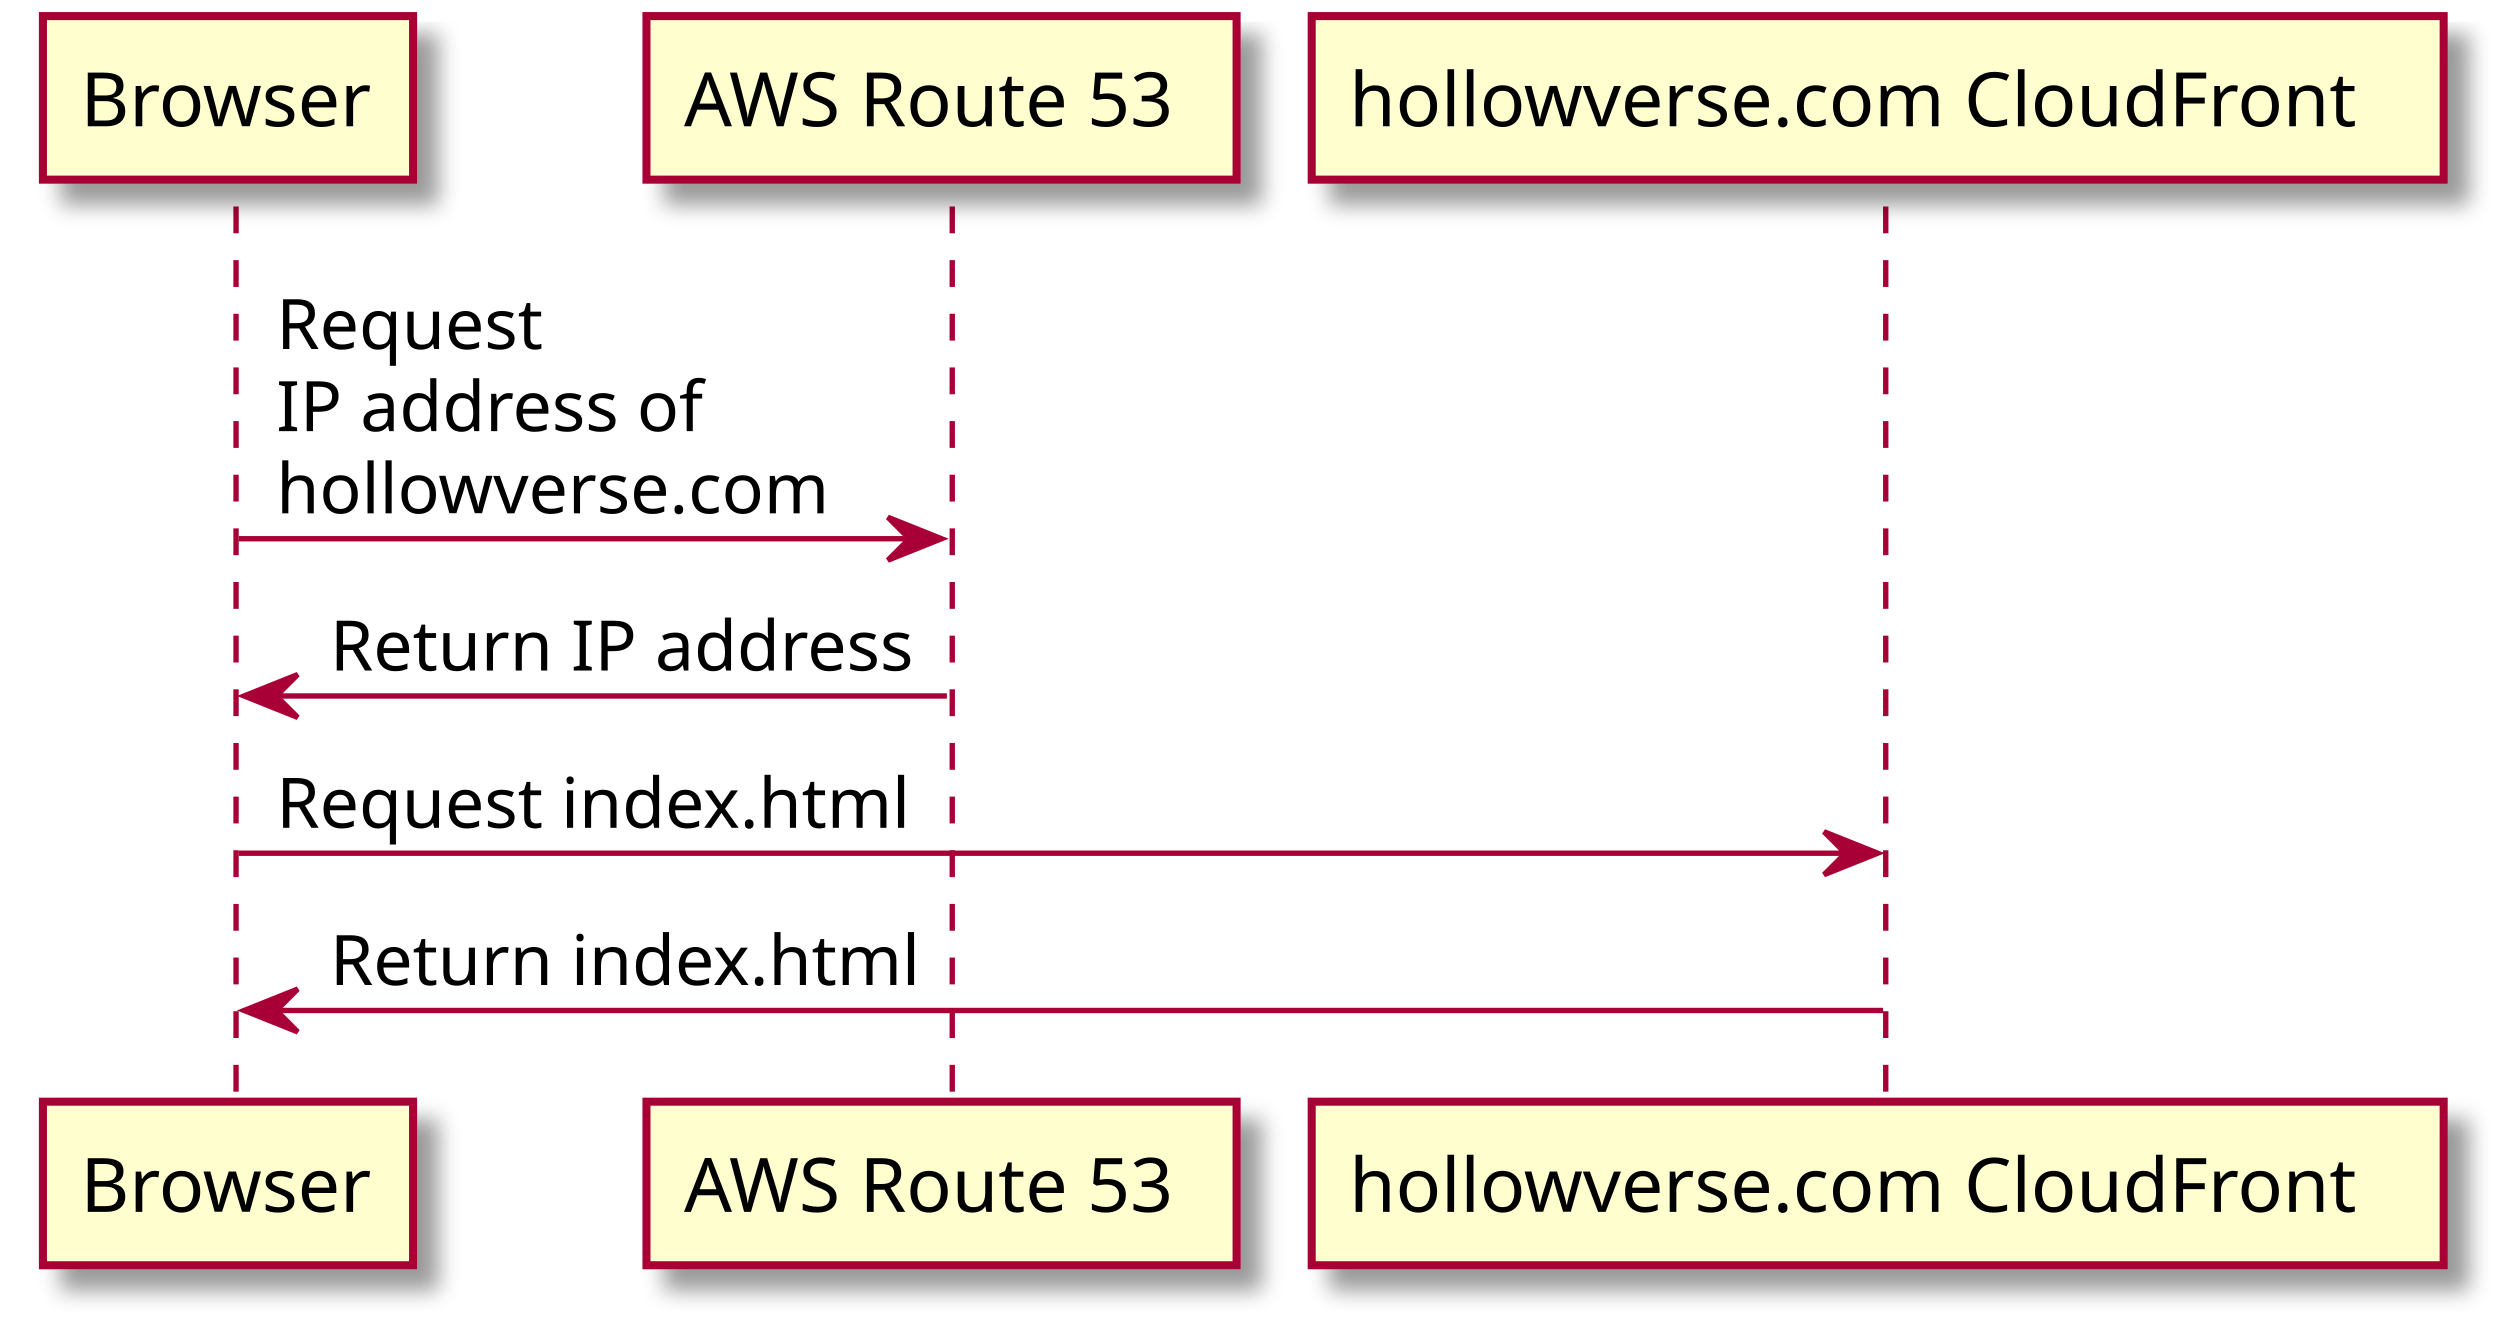
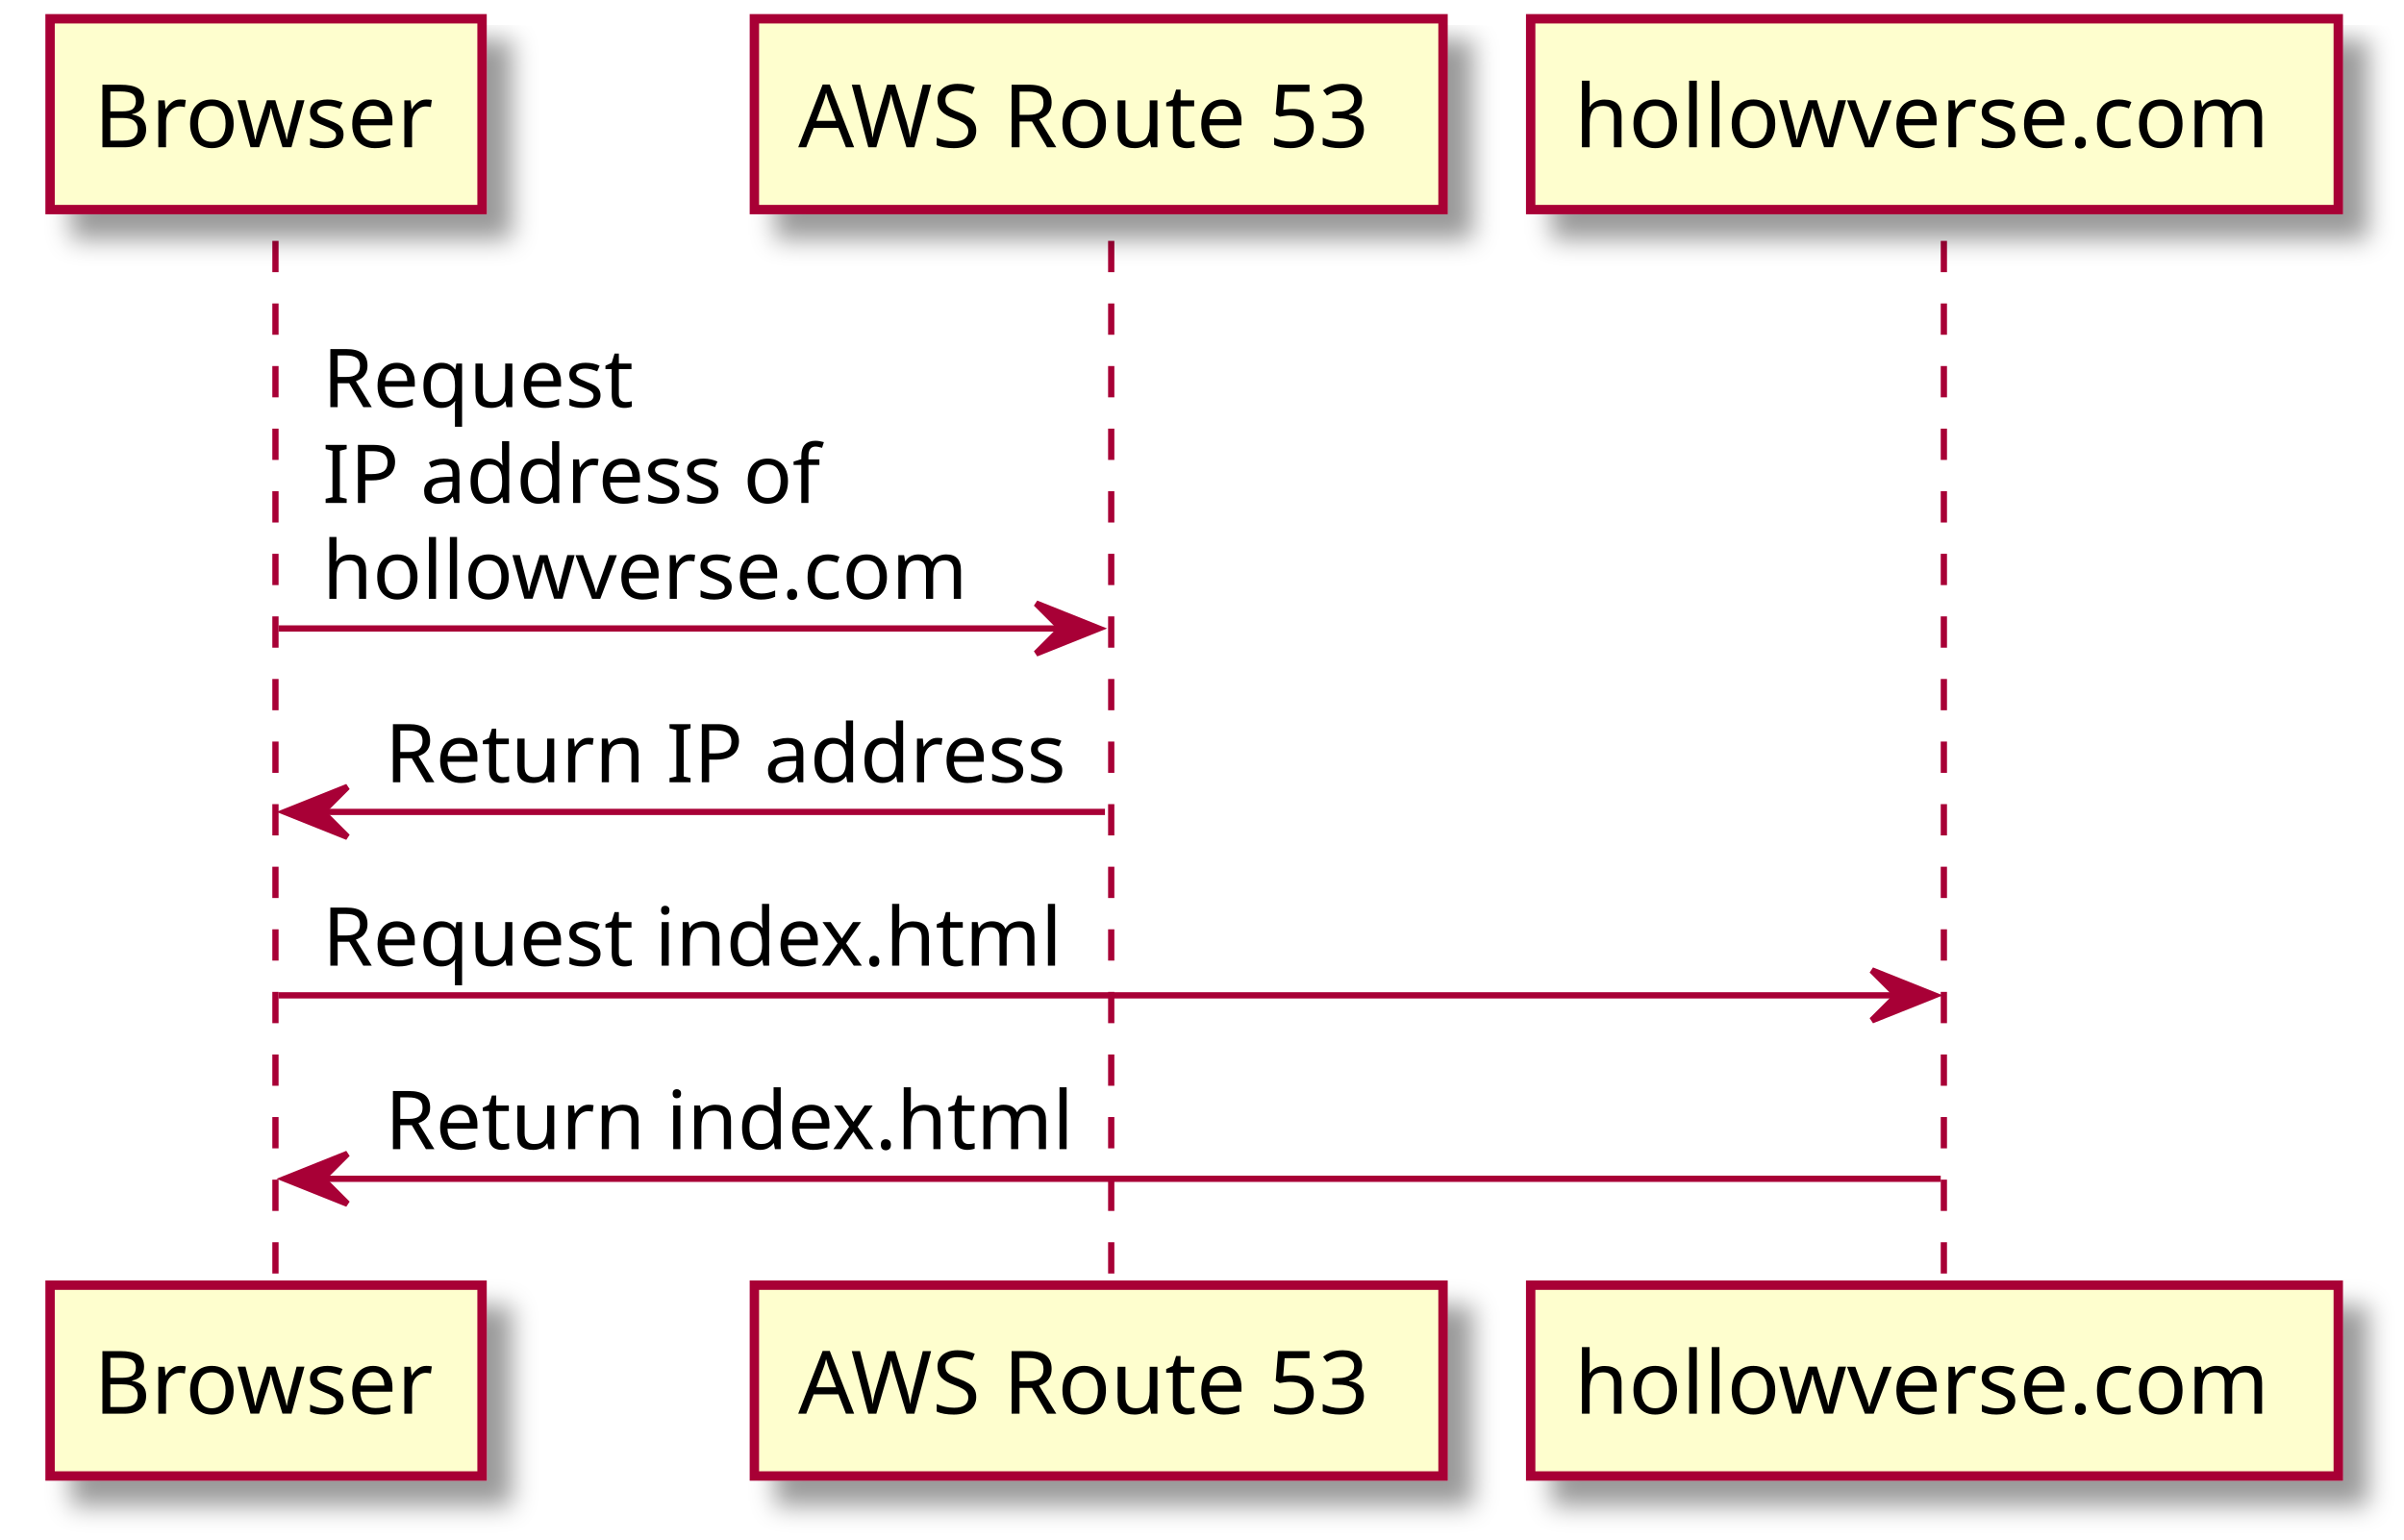
- <svg xmlns="http://www.w3.org/2000/svg" contentScriptType="application/ecmascript" contentStyleType="text/css" height="246px" preserveAspectRatio="none" style="width:466px;height:246px;" version="1.1" viewBox="0 0 466 246" width="466px" zoomAndPan="magnify">
+ <svg xmlns="http://www.w3.org/2000/svg" contentScriptType="application/ecmascript" contentStyleType="text/css" height="246px" preserveAspectRatio="none" style="width:384px;height:246px;" version="1.1" viewBox="0 0 384 246" width="384px" zoomAndPan="magnify">
  <defs>
-     <filter height="300%" id="f5yf7tzr6b5xw" width="300%" x="-1" y="-1">
+     <filter height="300%" id="f1odv25lfensro" width="300%" x="-1" y="-1">
      <feGaussianBlur result="blurOut" stdDeviation="2.0" />
      <feColorMatrix in="blurOut" result="blurOut2" type="matrix" values="0 0 0 0 0 0 0 0 0 0 0 0 0 0 0 0 0 0 .4 0" />
      <feOffset dx="4.0" dy="4.0" in="blurOut2" result="blurOut3" />
      <feBlend in="SourceGraphic" in2="blurOut3" mode="normal" />
    </filter>
  </defs>
  <g>
    <line style="stroke: #A80036; stroke-width: 1.0; stroke-dasharray: 5.0,5.0;" x1="44" x2="44" y1="38.488" y2="206.352" />
    <line style="stroke: #A80036; stroke-width: 1.0; stroke-dasharray: 5.0,5.0;" x1="177.5" x2="177.5" y1="38.488" y2="206.352" />
-     <line style="stroke: #A80036; stroke-width: 1.0; stroke-dasharray: 5.0,5.0;" x1="351.5" x2="351.5" y1="38.488" y2="206.352" />
-     <rect fill="#FEFECE" filter="url(#f5yf7tzr6b5xw)" height="30.488" style="stroke: #A80036; stroke-width: 1.5;" width="69" x="8" y="3" />
+     <line style="stroke: #A80036; stroke-width: 1.0; stroke-dasharray: 5.0,5.0;" x1="310.5" x2="310.5" y1="38.488" y2="206.352" />
+     <rect fill="#FEFECE" filter="url(#f1odv25lfensro)" height="30.488" style="stroke: #A80036; stroke-width: 1.5;" width="69" x="8" y="3" />
    <text fill="#000000" font-family="sans-serif" font-size="14" lengthAdjust="spacingAndGlyphs" textLength="55" x="15" y="23.535">Browser</text>
-     <rect fill="#FEFECE" filter="url(#f5yf7tzr6b5xw)" height="30.488" style="stroke: #A80036; stroke-width: 1.5;" width="69" x="8" y="205.352" />
+     <rect fill="#FEFECE" filter="url(#f1odv25lfensro)" height="30.488" style="stroke: #A80036; stroke-width: 1.5;" width="69" x="8" y="205.352" />
    <text fill="#000000" font-family="sans-serif" font-size="14" lengthAdjust="spacingAndGlyphs" textLength="55" x="15" y="225.887">Browser</text>
-     <rect fill="#FEFECE" filter="url(#f5yf7tzr6b5xw)" height="30.488" style="stroke: #A80036; stroke-width: 1.5;" width="110" x="120.5" y="3" />
+     <rect fill="#FEFECE" filter="url(#f1odv25lfensro)" height="30.488" style="stroke: #A80036; stroke-width: 1.5;" width="110" x="120.5" y="3" />
    <text fill="#000000" font-family="sans-serif" font-size="14" lengthAdjust="spacingAndGlyphs" textLength="96" x="127.5" y="23.535">AWS Route 53</text>
-     <rect fill="#FEFECE" filter="url(#f5yf7tzr6b5xw)" height="30.488" style="stroke: #A80036; stroke-width: 1.5;" width="110" x="120.5" y="205.352" />
+     <rect fill="#FEFECE" filter="url(#f1odv25lfensro)" height="30.488" style="stroke: #A80036; stroke-width: 1.5;" width="110" x="120.5" y="205.352" />
    <text fill="#000000" font-family="sans-serif" font-size="14" lengthAdjust="spacingAndGlyphs" textLength="96" x="127.5" y="225.887">AWS Route 53</text>
-     <rect fill="#FEFECE" filter="url(#f5yf7tzr6b5xw)" height="30.488" style="stroke: #A80036; stroke-width: 1.5;" width="211" x="244.5" y="3" />
-     <text fill="#000000" font-family="sans-serif" font-size="14" lengthAdjust="spacingAndGlyphs" textLength="197" x="251.5" y="23.535">hollowverse.com CloudFront</text>
-     <rect fill="#FEFECE" filter="url(#f5yf7tzr6b5xw)" height="30.488" style="stroke: #A80036; stroke-width: 1.5;" width="211" x="244.5" y="205.352" />
-     <text fill="#000000" font-family="sans-serif" font-size="14" lengthAdjust="spacingAndGlyphs" textLength="197" x="251.5" y="225.887">hollowverse.com CloudFront</text>
+     <rect fill="#FEFECE" filter="url(#f1odv25lfensro)" height="30.488" style="stroke: #A80036; stroke-width: 1.5;" width="129" x="244.5" y="3" />
+     <text fill="#000000" font-family="sans-serif" font-size="14" lengthAdjust="spacingAndGlyphs" textLength="115" x="251.5" y="23.535">hollowverse.com</text>
+     <rect fill="#FEFECE" filter="url(#f1odv25lfensro)" height="30.488" style="stroke: #A80036; stroke-width: 1.5;" width="129" x="244.5" y="205.352" />
+     <text fill="#000000" font-family="sans-serif" font-size="14" lengthAdjust="spacingAndGlyphs" textLength="115" x="251.5" y="225.887">hollowverse.com</text>
    <polygon fill="#A80036" points="165.5,96.42,175.5,100.42,165.5,104.42,169.5,100.42" style="stroke: #A80036; stroke-width: 1.0;" />
    <line style="stroke: #A80036; stroke-width: 1.0;" x1="44.5" x2="171.5" y1="100.42" y2="100.42" />
    <text fill="#000000" font-family="sans-serif" font-size="13" lengthAdjust="spacingAndGlyphs" textLength="50" x="51.5" y="65.057">Request</text>
    <text fill="#000000" font-family="sans-serif" font-size="13" lengthAdjust="spacingAndGlyphs" textLength="81" x="51.5" y="80.367">IP address of</text>
    <text fill="#000000" font-family="sans-serif" font-size="13" lengthAdjust="spacingAndGlyphs" textLength="106" x="51.5" y="95.678">hollowverse.com</text>
    <polygon fill="#A80036" points="55.5,125.731,45.5,129.731,55.5,133.731,51.5,129.731" style="stroke: #A80036; stroke-width: 1.0;" />
    <line style="stroke: #A80036; stroke-width: 1.0;" x1="49.5" x2="176.5" y1="129.731" y2="129.731" />
    <text fill="#000000" font-family="sans-serif" font-size="13" lengthAdjust="spacingAndGlyphs" textLength="109" x="61.5" y="124.988">Return IP address</text>
-     <polygon fill="#A80036" points="340,155.041,350,159.041,340,163.041,344,159.041" style="stroke: #A80036; stroke-width: 1.0;" />
-     <line style="stroke: #A80036; stroke-width: 1.0;" x1="44.5" x2="346" y1="159.041" y2="159.041" />
+     <polygon fill="#A80036" points="299,155.041,309,159.041,299,163.041,303,159.041" style="stroke: #A80036; stroke-width: 1.0;" />
+     <line style="stroke: #A80036; stroke-width: 1.0;" x1="44.5" x2="305" y1="159.041" y2="159.041" />
    <text fill="#000000" font-family="sans-serif" font-size="13" lengthAdjust="spacingAndGlyphs" textLength="122" x="51.5" y="154.299">Request index.html</text>
    <polygon fill="#A80036" points="55.5,184.352,45.5,188.352,55.5,192.352,51.5,188.352" style="stroke: #A80036; stroke-width: 1.0;" />
-     <line style="stroke: #A80036; stroke-width: 1.0;" x1="49.5" x2="351" y1="188.352" y2="188.352" />
+     <line style="stroke: #A80036; stroke-width: 1.0;" x1="49.5" x2="310" y1="188.352" y2="188.352" />
    <text fill="#000000" font-family="sans-serif" font-size="13" lengthAdjust="spacingAndGlyphs" textLength="113" x="61.5" y="183.609">Return index.html</text>
  </g>
</svg>
